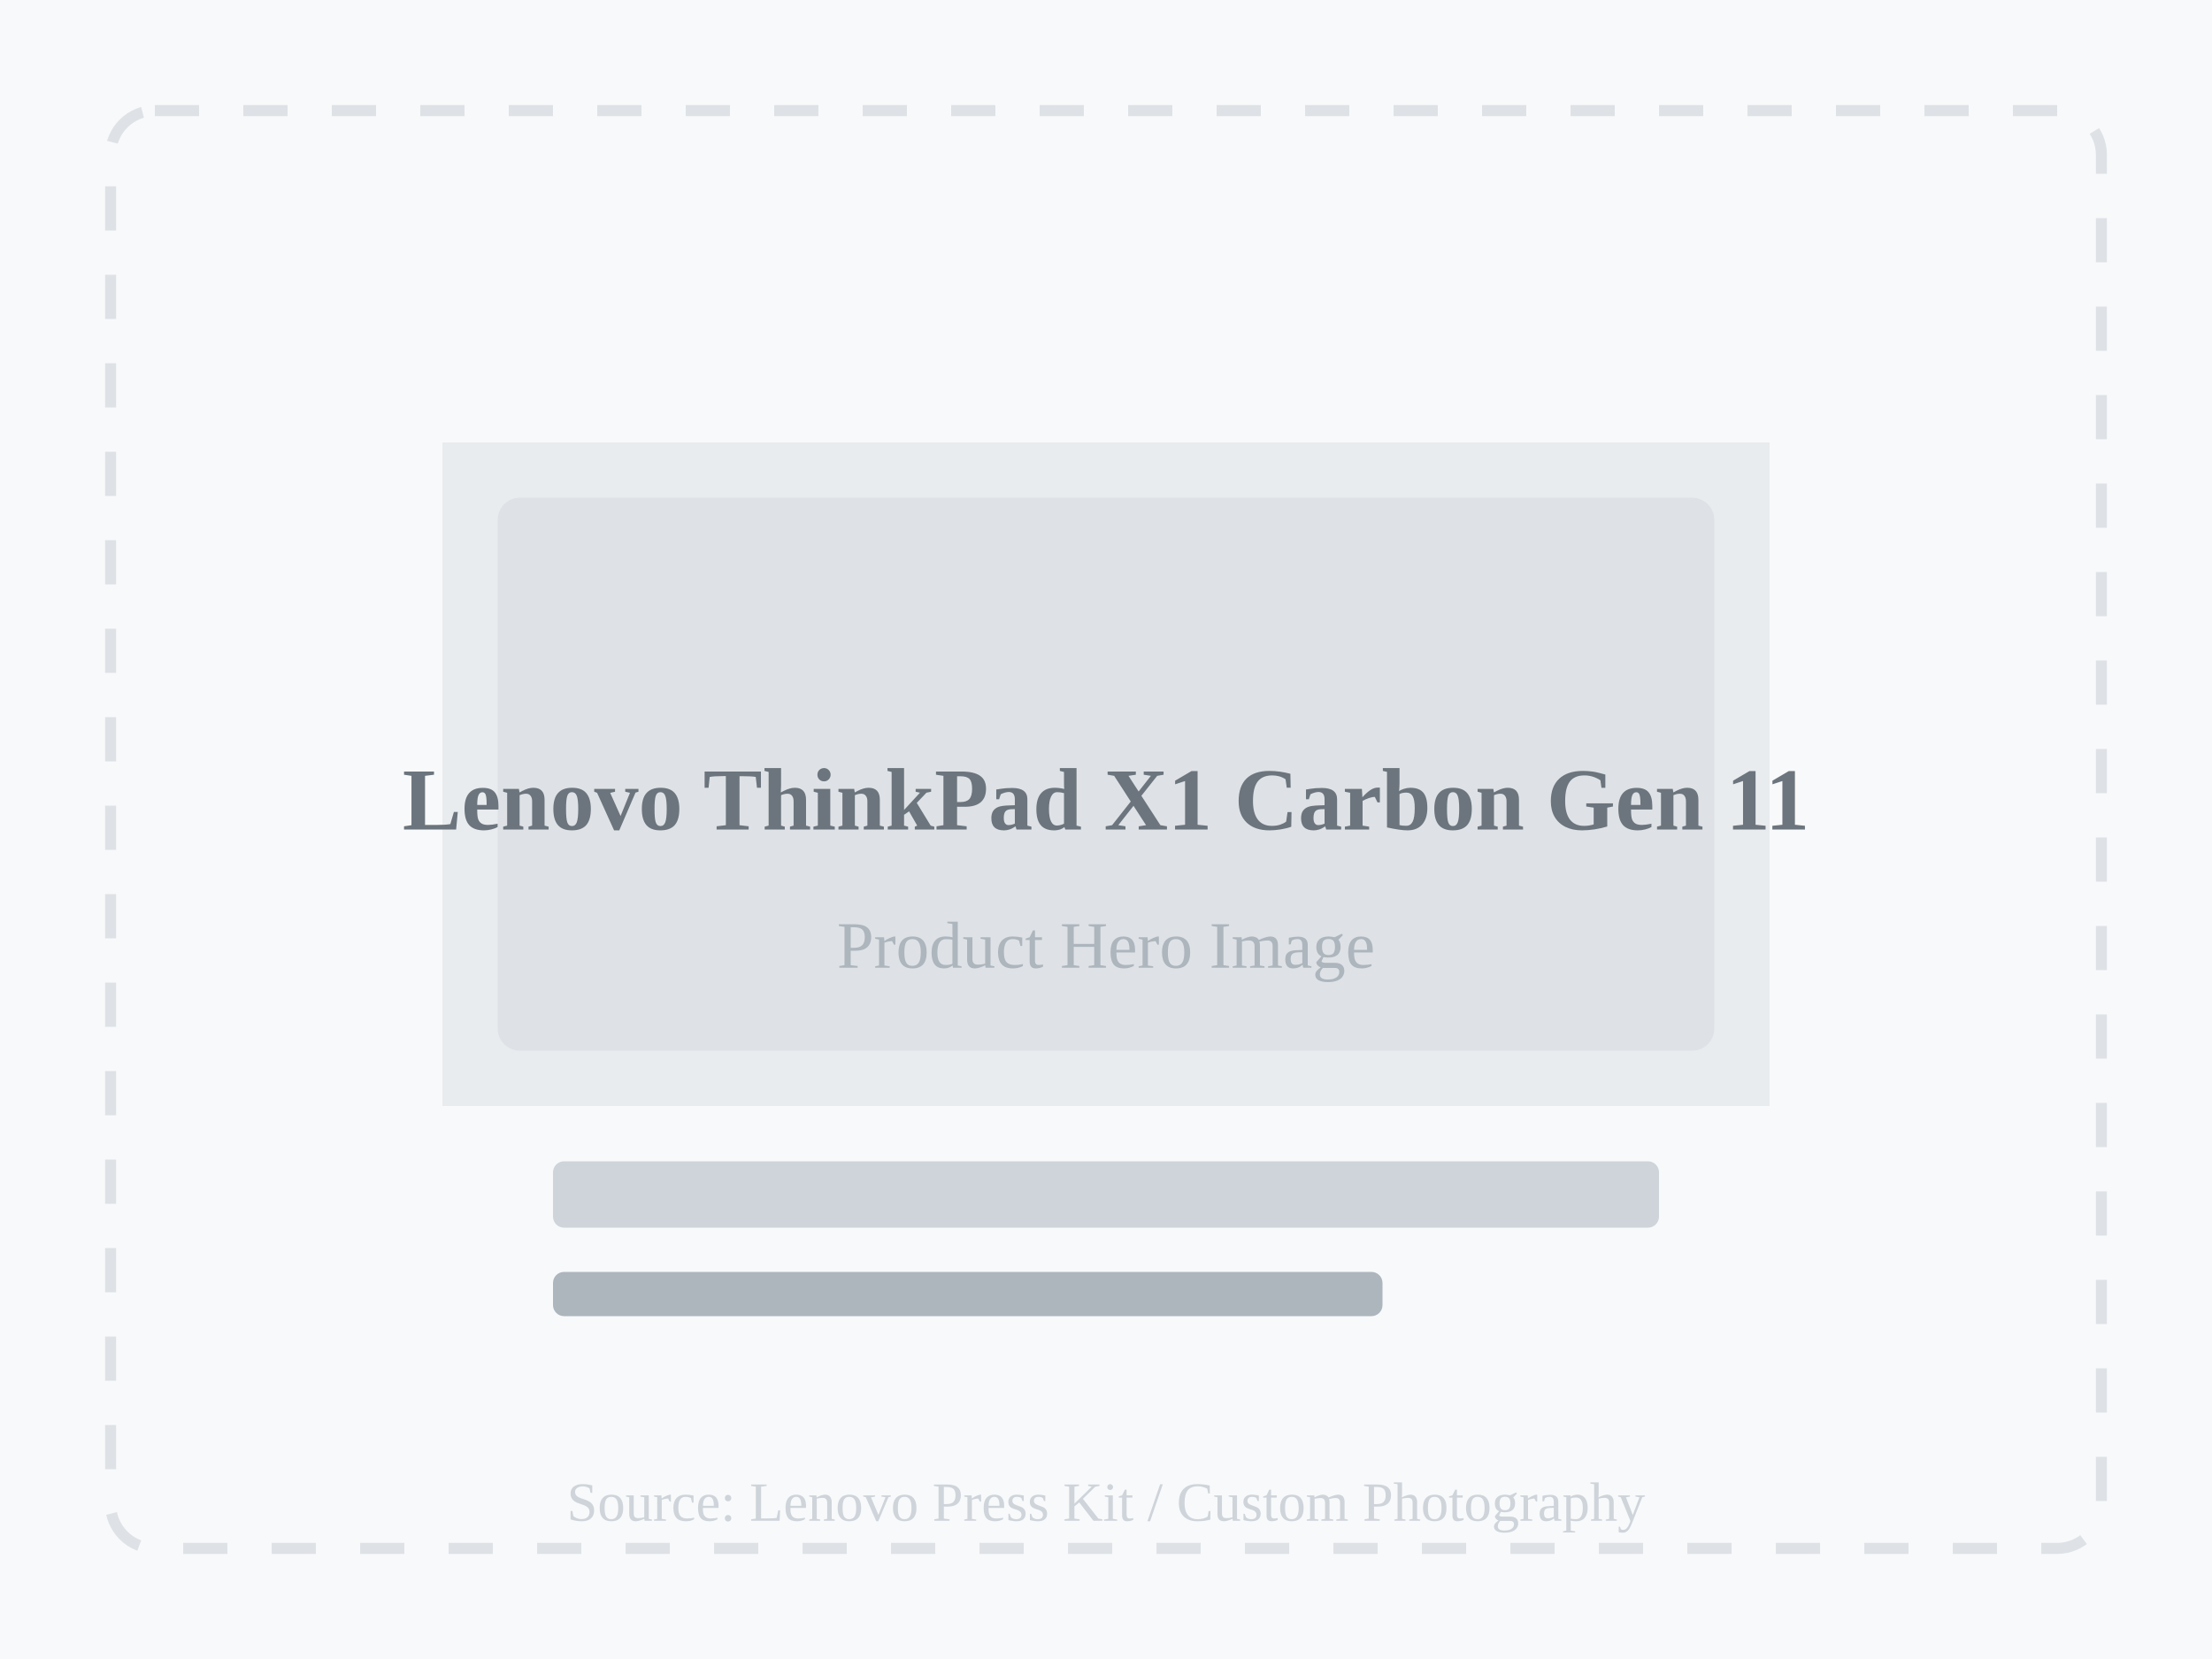
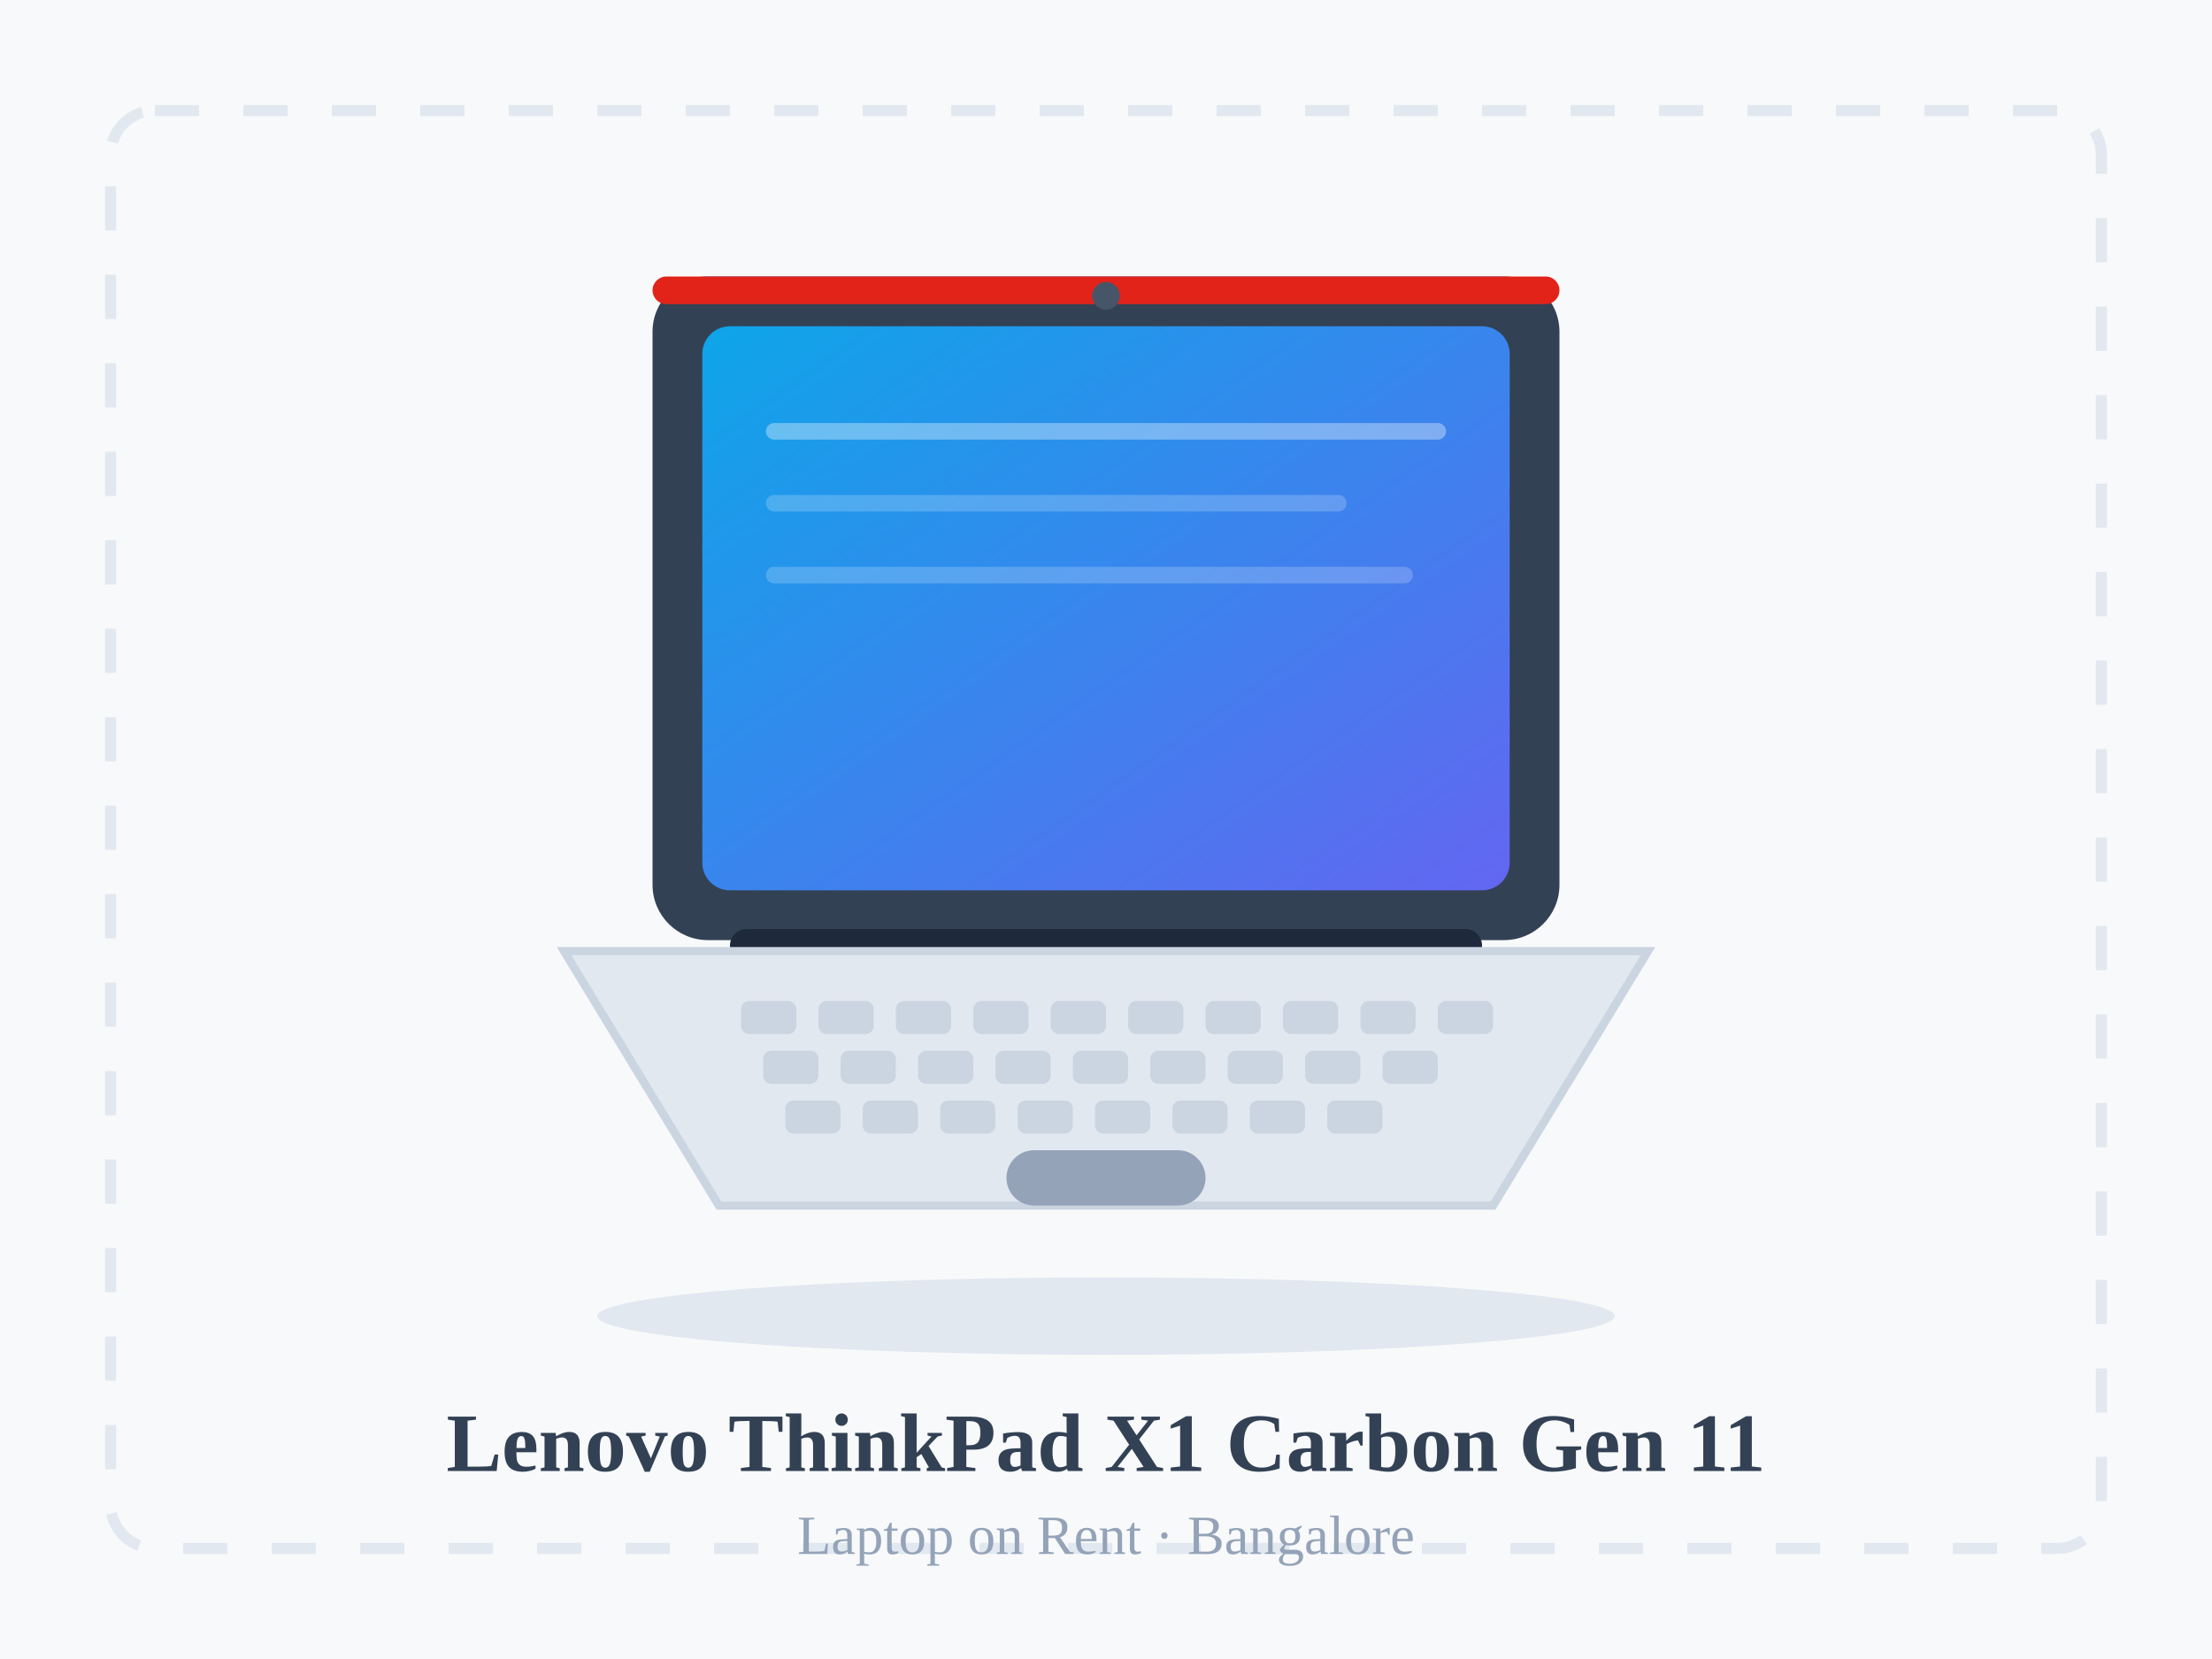
- <svg xmlns="http://www.w3.org/2000/svg" viewBox="0 0 400 300" fill="none" class="product-placeholder">
+ <svg xmlns="http://www.w3.org/2000/svg" viewBox="0 0 400 300" fill="none">
+   <defs>
+     <linearGradient id="scr" x1="0" y1="0" x2="1" y2="1">
+       <stop offset="0" stop-color="#0ea5e9" />
+       <stop offset="1" stop-color="#6366f1" />
+     </linearGradient>
+   </defs>
  <rect width="400" height="300" fill="#f8f9fa" />
-   <rect x="20" y="20" width="360" height="260" rx="8" stroke="#dee2e6" stroke-width="2" stroke-dasharray="8,8" />
-   <path d="M80 80h240v120H80z" fill="#e9ecef" />
-   <rect x="90" y="90" width="220" height="100" rx="4" fill="#dee2e6" />
-   <rect x="100" y="210" width="200" height="12" rx="2" fill="#ced4da" />
-   <rect x="100" y="230" width="150" height="8" rx="2" fill="#adb5bd" />
-   <text x="200" y="150" text-anchor="middle" font-size="16" font-weight="600" fill="#6c757d">Lenovo ThinkPad X1 Carbon Gen 11</text>
-   <text x="200" y="175" text-anchor="middle" font-size="12" fill="#adb5bd">Product Hero Image</text>
-   <text x="200" y="275" text-anchor="middle" font-size="10" fill="#ced4da">Source: Lenovo Press Kit / Custom Photography</text>
+   <rect x="20" y="20" width="360" height="260" rx="8" stroke="#e2e8f0" stroke-width="2" stroke-dasharray="8,8" />
+   <ellipse cx="200" cy="238" rx="92" ry="7" fill="#e2e8f0" />
+   <g>
+     <rect x="118" y="50" width="164" height="120" rx="10" fill="#334155" />
+     <rect x="118" y="50" width="164" height="5" rx="2.5" fill="#e2231a" />
+     <rect x="127" y="59" width="146" height="102" rx="5" fill="url(#scr)" />
+     <line x1="140" y1="78" x2="260" y2="78" stroke="#ffffff" stroke-opacity="0.35" stroke-width="3" stroke-linecap="round" />
+     <line x1="140" y1="91" x2="242" y2="91" stroke="#ffffff" stroke-opacity="0.2" stroke-width="3" stroke-linecap="round" />
+     <line x1="140" y1="104" x2="254" y2="104" stroke="#ffffff" stroke-opacity="0.2" stroke-width="3" stroke-linecap="round" />
+     <circle cx="200" cy="53.5" r="2.5" fill="#475569" />
+     <rect x="132" y="168" width="136" height="6" rx="3" fill="#1e293b" />
+   </g>
+   <g>
+     <path d="M102 172h196l-28 46H130z" fill="#e2e8f0" stroke="#cbd5e1" stroke-width="1.5" />
+     <g fill="#cbd5e1">
+       <rect x="134" y="181" width="10" height="6" rx="1.5" />
+       <rect x="148" y="181" width="10" height="6" rx="1.5" />
+       <rect x="162" y="181" width="10" height="6" rx="1.5" />
+       <rect x="176" y="181" width="10" height="6" rx="1.5" />
+       <rect x="190" y="181" width="10" height="6" rx="1.5" />
+       <rect x="204" y="181" width="10" height="6" rx="1.5" />
+       <rect x="218" y="181" width="10" height="6" rx="1.5" />
+       <rect x="232" y="181" width="10" height="6" rx="1.5" />
+       <rect x="246" y="181" width="10" height="6" rx="1.5" />
+       <rect x="260" y="181" width="10" height="6" rx="1.5" />
+       <rect x="138" y="190" width="10" height="6" rx="1.5" />
+       <rect x="152" y="190" width="10" height="6" rx="1.5" />
+       <rect x="166" y="190" width="10" height="6" rx="1.5" />
+       <rect x="180" y="190" width="10" height="6" rx="1.5" />
+       <rect x="194" y="190" width="10" height="6" rx="1.5" />
+       <rect x="208" y="190" width="10" height="6" rx="1.5" />
+       <rect x="222" y="190" width="10" height="6" rx="1.5" />
+       <rect x="236" y="190" width="10" height="6" rx="1.5" />
+       <rect x="250" y="190" width="10" height="6" rx="1.5" />
+       <rect x="142" y="199" width="10" height="6" rx="1.5" />
+       <rect x="156" y="199" width="10" height="6" rx="1.5" />
+       <rect x="170" y="199" width="10" height="6" rx="1.5" />
+       <rect x="184" y="199" width="10" height="6" rx="1.5" />
+       <rect x="198" y="199" width="10" height="6" rx="1.5" />
+       <rect x="212" y="199" width="10" height="6" rx="1.5" />
+       <rect x="226" y="199" width="10" height="6" rx="1.5" />
+       <rect x="240" y="199" width="10" height="6" rx="1.5" />
+     </g>
+     <rect x="182" y="208" width="36" height="10" rx="5" fill="#94a3b8" />
+   </g>
+   <text x="200" y="266" text-anchor="middle" font-size="15" font-weight="700" fill="#334155">Lenovo ThinkPad X1 Carbon Gen 11</text>
+   <text x="200" y="281" text-anchor="middle" font-size="10" fill="#94a3b8">Laptop on Rent · Bangalore</text>
</svg>
